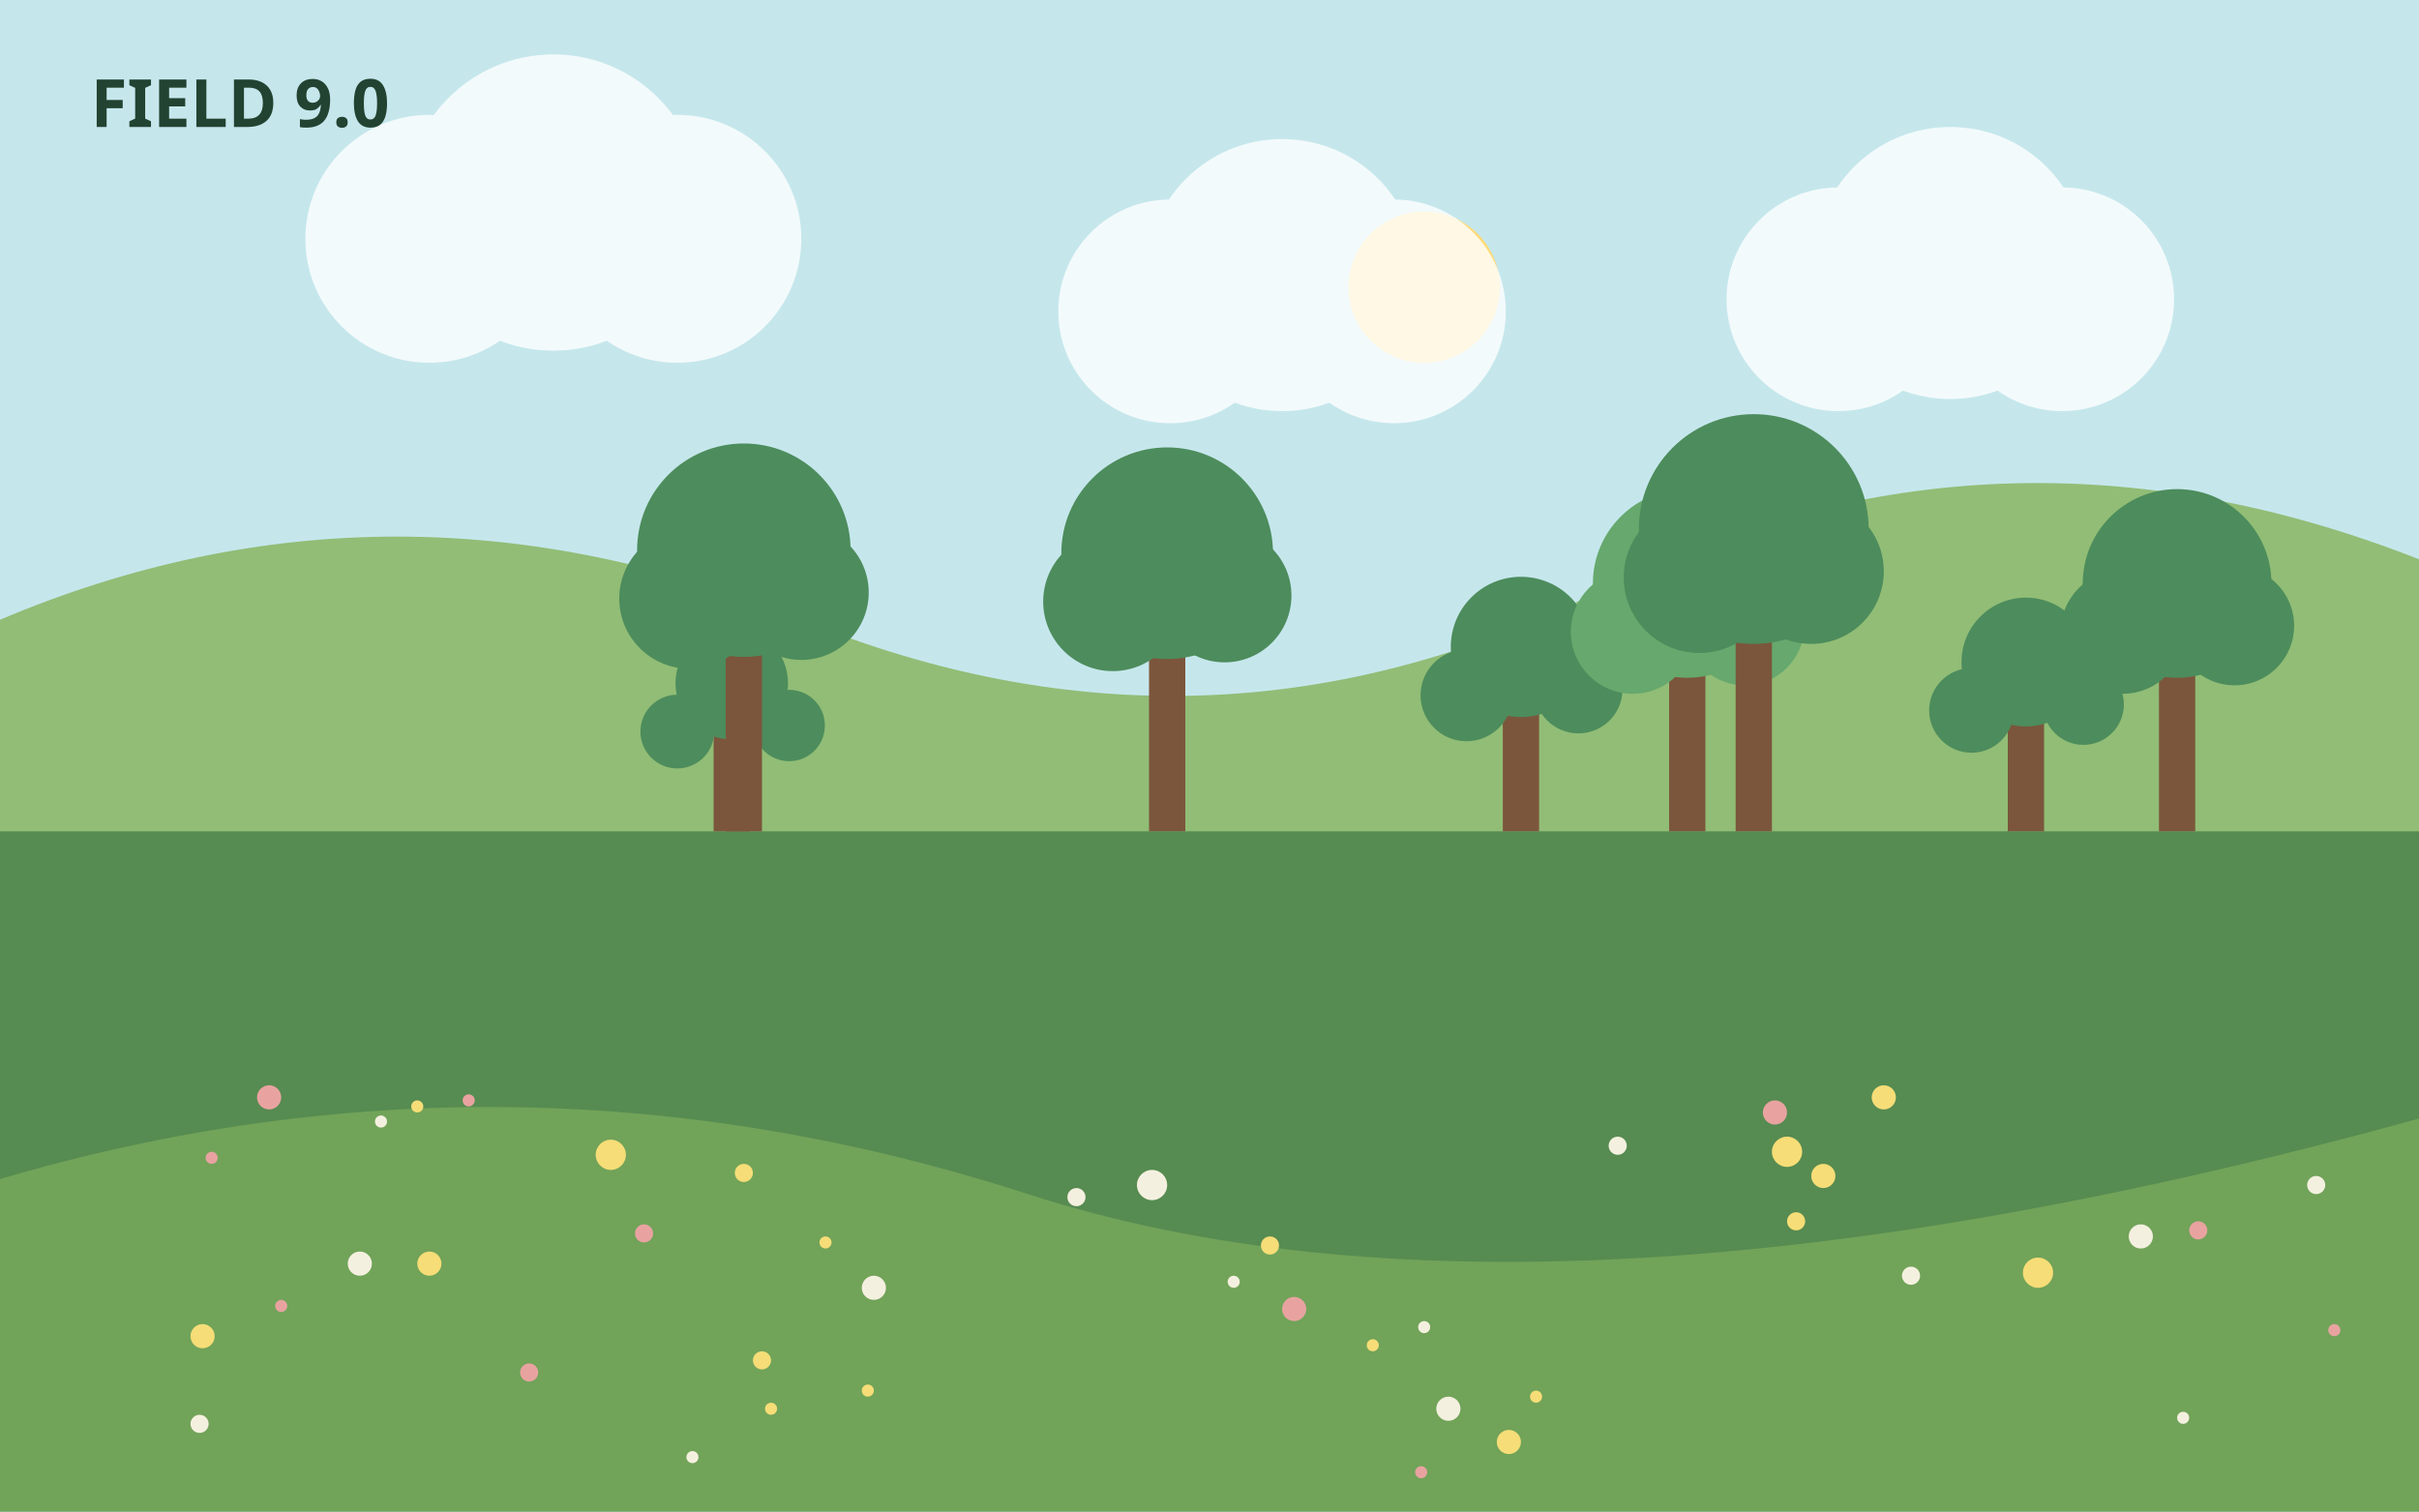
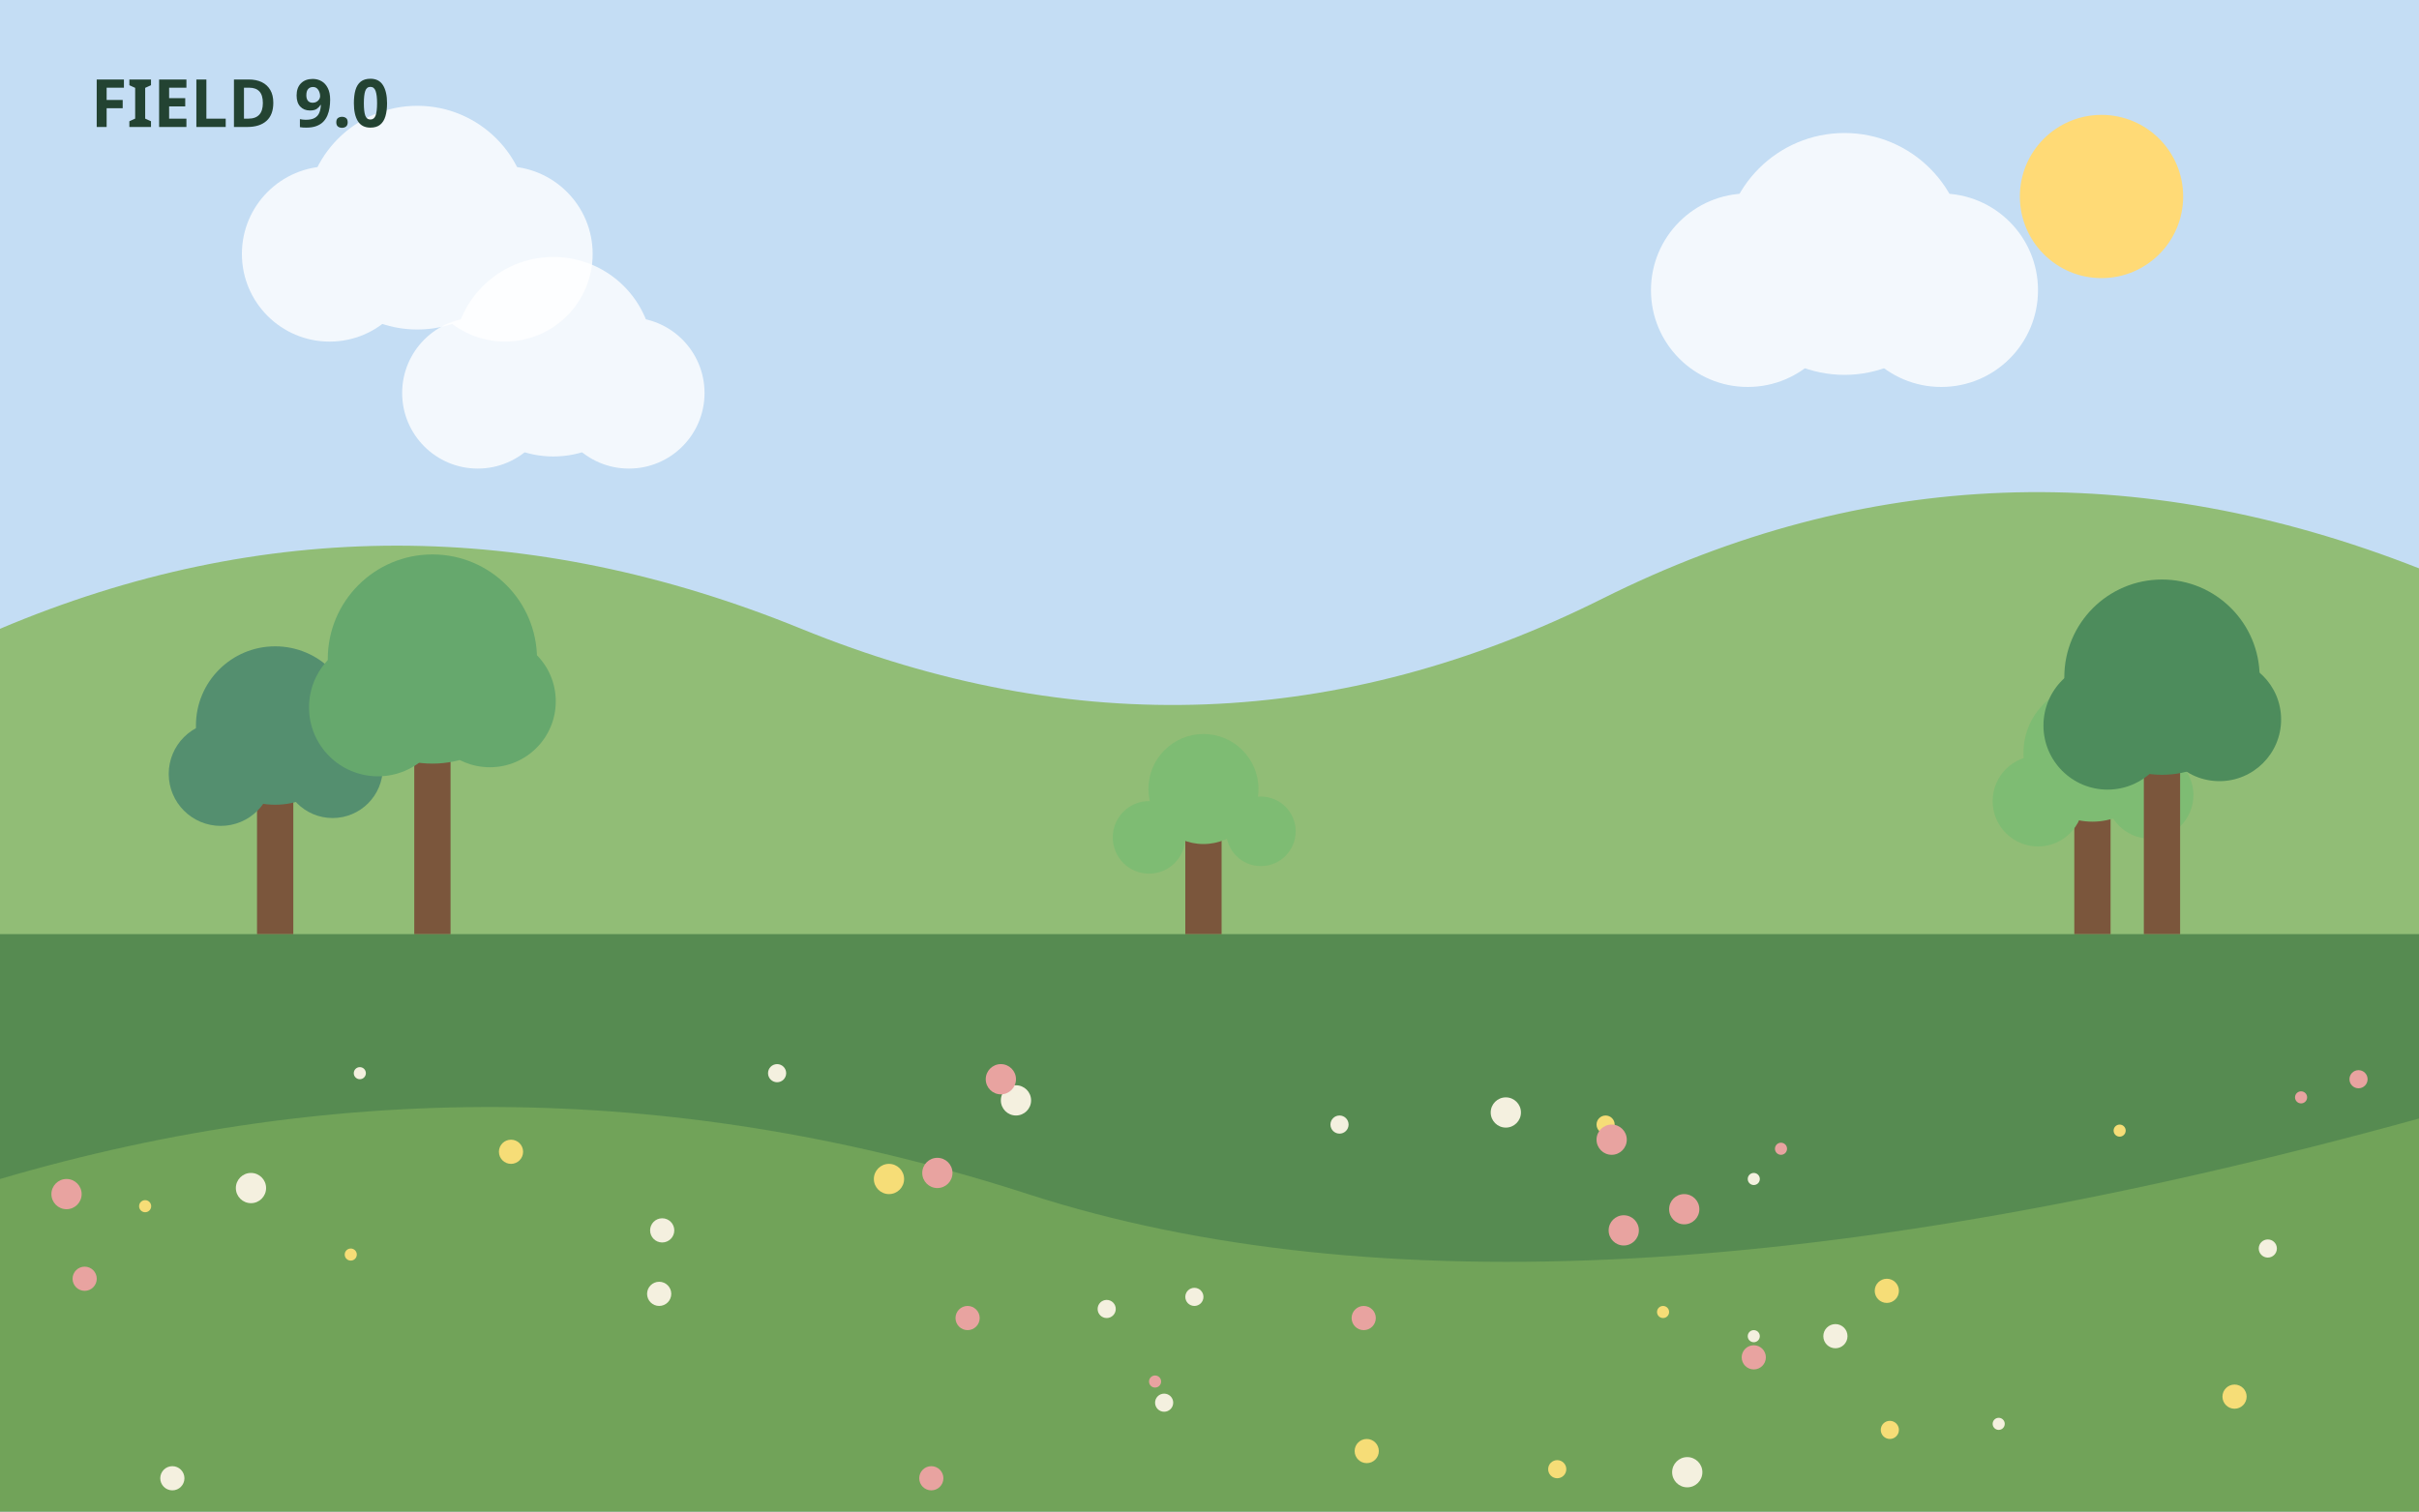
<svg xmlns="http://www.w3.org/2000/svg" width="800" height="500" viewBox="0 0 800 500">
-   <rect width="800" height="500" fill="#c5e7ec" />
-   <circle cx="471" cy="95" r="25" fill="#ffda76" />
+   <rect width="800" height="500" fill="#c4ddf4" />
+   <circle cx="695" cy="65" r="27" fill="#ffda76" />
  <g fill="#ffffff" opacity="0.8">
-     <circle cx="142" cy="79" r="41" />
-     <circle cx="183" cy="67" r="49" />
-     <circle cx="224" cy="79" r="41" />
+     <circle cx="158" cy="130" r="25" />
+     <circle cx="183" cy="118" r="33" />
+     <circle cx="208" cy="130" r="25" />
  </g>
  <g fill="#ffffff" opacity="0.8">
-     <circle cx="387" cy="103" r="37" />
-     <circle cx="424" cy="91" r="45" />
-     <circle cx="461" cy="103" r="37" />
+     <circle cx="578" cy="96" r="32" />
+     <circle cx="610" cy="84" r="40" />
+     <circle cx="642" cy="96" r="32" />
  </g>
  <g fill="#ffffff" opacity="0.8">
-     <circle cx="608" cy="99" r="37" />
-     <circle cx="645" cy="87" r="45" />
-     <circle cx="682" cy="99" r="37" />
+     <circle cx="109" cy="84" r="29" />
+     <circle cx="138" cy="72" r="37" />
+     <circle cx="167" cy="84" r="29" />
  </g>
-   <path d="M0 205 Q130 150 265 205 T530 195 T800 185 V340 H0Z" fill="#91bd76" />
-   <rect y="275" width="800" height="225" fill="#568b51" />
+   <path d="M0 208 Q130 153 265 208 T530 198 T800 188 V340 H0Z" fill="#91bd76" />
+   <rect y="309" width="800" height="191" fill="#568b51" />
  <path d="M0 390 Q170 340 340 395 T800 370 V500 H0Z" fill="#78a95b" opacity="0.78" />
-   <rect x="236" y="226" width="12" height="49" fill="#7b563c" stroke="none" />
-   <circle cx="242" cy="226" r="18.6" fill="#4d8c5c" stroke="none" />
-   <circle cx="224" cy="242" r="12.2" fill="#4d8c5c" stroke="none" />
-   <circle cx="261" cy="240" r="11.8" fill="#4d8c5c" stroke="none" />
-   <rect x="240" y="182" width="12" height="93" fill="#7b563c" stroke="none" />
-   <circle cx="246" cy="182" r="35.3" fill="#4d8c5c" stroke="none" />
-   <circle cx="228" cy="198" r="23.2" fill="#4d8c5c" stroke="none" />
-   <circle cx="265" cy="196" r="22.3" fill="#4d8c5c" stroke="none" />
-   <rect x="380" y="183" width="12" height="92" fill="#7b563c" stroke="none" />
-   <circle cx="386" cy="183" r="35.0" fill="#4d8c5c" stroke="none" />
-   <circle cx="368" cy="199" r="23.0" fill="#4d8c5c" stroke="none" />
-   <circle cx="405" cy="197" r="22.1" fill="#4d8c5c" stroke="none" />
-   <rect x="497" y="214" width="12" height="61" fill="#7b563c" stroke="none" />
-   <circle cx="503" cy="214" r="23.2" fill="#4d8c5c" stroke="none" />
-   <circle cx="485" cy="230" r="15.2" fill="#4d8c5c" stroke="none" />
-   <circle cx="522" cy="228" r="14.6" fill="#4d8c5c" stroke="none" />
-   <rect x="552" y="193" width="12" height="82" fill="#7b563c" stroke="none" />
-   <circle cx="558" cy="193" r="31.2" fill="#66a86d" stroke="none" />
-   <circle cx="540" cy="209" r="20.5" fill="#66a86d" stroke="none" />
-   <circle cx="577" cy="207" r="19.7" fill="#66a86d" stroke="none" />
-   <rect x="574" y="175" width="12" height="100" fill="#7b563c" stroke="none" />
-   <circle cx="580" cy="175" r="38.0" fill="#4d8c5c" stroke="none" />
-   <circle cx="562" cy="191" r="25.0" fill="#4d8c5c" stroke="none" />
-   <circle cx="599" cy="189" r="24.0" fill="#4d8c5c" stroke="none" />
-   <rect x="664" y="219" width="12" height="56" fill="#7b563c" stroke="none" />
-   <circle cx="670" cy="219" r="21.3" fill="#4d8c5c" stroke="none" />
-   <circle cx="652" cy="235" r="14.0" fill="#4d8c5c" stroke="none" />
-   <circle cx="689" cy="233" r="13.4" fill="#4d8c5c" stroke="none" />
-   <rect x="714" y="193" width="12" height="82" fill="#7b563c" stroke="none" />
-   <circle cx="720" cy="193" r="31.2" fill="#4d8c5c" stroke="none" />
-   <circle cx="702" cy="209" r="20.5" fill="#4d8c5c" stroke="none" />
-   <circle cx="739" cy="207" r="19.7" fill="#4d8c5c" stroke="none" />
-   <circle cx="66" cy="471" r="3" fill="#f4f0df" />
-   <circle cx="119" cy="418" r="4" fill="#f4f0df" />
-   <circle cx="93" cy="432" r="2" fill="#e8a3a0" />
-   <circle cx="138" cy="366" r="2" fill="#f6dd77" />
-   <circle cx="623" cy="363" r="4" fill="#f6dd77" />
-   <circle cx="381" cy="392" r="5" fill="#f4f0df" />
-   <circle cx="175" cy="454" r="3" fill="#e8a3a0" />
-   <circle cx="202" cy="382" r="5" fill="#f6dd77" />
-   <circle cx="142" cy="418" r="4" fill="#f6dd77" />
-   <circle cx="632" cy="422" r="3" fill="#f4f0df" />
-   <circle cx="603" cy="389" r="4" fill="#f6dd77" />
-   <circle cx="772" cy="440" r="2" fill="#e8a3a0" />
-   <circle cx="289" cy="426" r="4" fill="#f4f0df" />
-   <circle cx="229" cy="482" r="2" fill="#f4f0df" />
-   <circle cx="508" cy="462" r="2" fill="#f6dd77" />
-   <circle cx="287" cy="460" r="2" fill="#f6dd77" />
-   <circle cx="471" cy="439" r="2" fill="#f4f0df" />
-   <circle cx="587" cy="368" r="4" fill="#e8a3a0" />
-   <circle cx="535" cy="379" r="3" fill="#f4f0df" />
-   <circle cx="70" cy="383" r="2" fill="#e8a3a0" />
-   <circle cx="408" cy="424" r="2" fill="#f4f0df" />
-   <circle cx="479" cy="466" r="4" fill="#f4f0df" />
-   <circle cx="420" cy="412" r="3" fill="#f6dd77" />
-   <circle cx="89" cy="363" r="4" fill="#e8a3a0" />
-   <circle cx="766" cy="392" r="3" fill="#f4f0df" />
-   <circle cx="356" cy="396" r="3" fill="#f4f0df" />
-   <circle cx="428" cy="433" r="4" fill="#e8a3a0" />
-   <circle cx="722" cy="469" r="2" fill="#f4f0df" />
-   <circle cx="246" cy="388" r="3" fill="#f6dd77" />
-   <circle cx="273" cy="411" r="2" fill="#f6dd77" />
-   <circle cx="470" cy="487" r="2" fill="#e8a3a0" />
-   <circle cx="727" cy="407" r="3" fill="#e8a3a0" />
-   <circle cx="255" cy="466" r="2" fill="#f6dd77" />
-   <circle cx="594" cy="404" r="3" fill="#f6dd77" />
-   <circle cx="454" cy="445" r="2" fill="#f6dd77" />
-   <circle cx="708" cy="409" r="4" fill="#f4f0df" />
-   <circle cx="126" cy="371" r="2" fill="#f4f0df" />
-   <circle cx="90" cy="363" r="2" fill="#e8a3a0" />
-   <circle cx="67" cy="442" r="4" fill="#f6dd77" />
-   <circle cx="155" cy="364" r="2" fill="#e8a3a0" />
-   <circle cx="252" cy="450" r="3" fill="#f6dd77" />
-   <circle cx="213" cy="408" r="3" fill="#e8a3a0" />
-   <circle cx="591" cy="381" r="5" fill="#f6dd77" />
-   <circle cx="499" cy="477" r="4" fill="#f6dd77" />
-   <circle cx="674" cy="421" r="5" fill="#f6dd77" />
+   <rect x="85" y="240" width="12" height="69" fill="#7b563c" stroke="none" />
+   <circle cx="91" cy="240" r="26.2" fill="#548f6f" stroke="none" />
+   <circle cx="73" cy="256" r="17.2" fill="#548f6f" stroke="none" />
+   <circle cx="110" cy="254" r="16.6" fill="#548f6f" stroke="none" />
+   <rect x="137" y="218" width="12" height="91" fill="#7b563c" stroke="none" />
+   <circle cx="143" cy="218" r="34.6" fill="#66a86d" stroke="none" />
+   <circle cx="125" cy="234" r="22.8" fill="#66a86d" stroke="none" />
+   <circle cx="162" cy="232" r="21.8" fill="#66a86d" stroke="none" />
+   <rect x="392" y="261" width="12" height="48" fill="#7b563c" stroke="none" />
+   <circle cx="398" cy="261" r="18.2" fill="#7ebc73" stroke="none" />
+   <circle cx="380" cy="277" r="12.0" fill="#7ebc73" stroke="none" />
+   <circle cx="417" cy="275" r="11.5" fill="#7ebc73" stroke="none" />
+   <rect x="686" y="249" width="12" height="60" fill="#7b563c" stroke="none" />
+   <circle cx="692" cy="249" r="22.8" fill="#7ebc73" stroke="none" />
+   <circle cx="674" cy="265" r="15.0" fill="#7ebc73" stroke="none" />
+   <circle cx="711" cy="263" r="14.4" fill="#7ebc73" stroke="none" />
+   <rect x="709" y="224" width="12" height="85" fill="#7b563c" stroke="none" />
+   <circle cx="715" cy="224" r="32.3" fill="#4d8c5c" stroke="none" />
+   <circle cx="697" cy="240" r="21.2" fill="#4d8c5c" stroke="none" />
+   <circle cx="734" cy="238" r="20.4" fill="#4d8c5c" stroke="none" />
+   <circle cx="366" cy="433" r="3" fill="#f4f0df" />
+   <circle cx="661" cy="471" r="2" fill="#f4f0df" />
+   <circle cx="515" cy="486" r="3" fill="#f6dd77" />
+   <circle cx="310" cy="388" r="5" fill="#e8a3a0" />
+   <circle cx="780" cy="357" r="3" fill="#e8a3a0" />
+   <circle cx="750" cy="413" r="3" fill="#f4f0df" />
+   <circle cx="116" cy="415" r="2" fill="#f6dd77" />
+   <circle cx="557" cy="400" r="5" fill="#e8a3a0" />
+   <circle cx="589" cy="380" r="2" fill="#e8a3a0" />
+   <circle cx="22" cy="395" r="5" fill="#e8a3a0" />
+   <circle cx="257" cy="355" r="3" fill="#f4f0df" />
+   <circle cx="336" cy="364" r="5" fill="#f4f0df" />
+   <circle cx="443" cy="372" r="3" fill="#f4f0df" />
+   <circle cx="701" cy="374" r="2" fill="#f6dd77" />
+   <circle cx="531" cy="372" r="3" fill="#f6dd77" />
+   <circle cx="48" cy="399" r="2" fill="#f6dd77" />
+   <circle cx="739" cy="462" r="4" fill="#f6dd77" />
+   <circle cx="624" cy="427" r="4" fill="#f6dd77" />
+   <circle cx="28" cy="423" r="4" fill="#e8a3a0" />
+   <circle cx="533" cy="377" r="5" fill="#e8a3a0" />
+   <circle cx="761" cy="363" r="2" fill="#e8a3a0" />
+   <circle cx="537" cy="407" r="5" fill="#e8a3a0" />
+   <circle cx="320" cy="436" r="4" fill="#e8a3a0" />
+   <circle cx="119" cy="355" r="2" fill="#f4f0df" />
+   <circle cx="395" cy="429" r="3" fill="#f4f0df" />
+   <circle cx="452" cy="480" r="4" fill="#f6dd77" />
+   <circle cx="218" cy="428" r="4" fill="#f4f0df" />
+   <circle cx="625" cy="473" r="3" fill="#f6dd77" />
+   <circle cx="558" cy="487" r="5" fill="#f4f0df" />
+   <circle cx="308" cy="489" r="4" fill="#e8a3a0" />
+   <circle cx="385" cy="464" r="3" fill="#f4f0df" />
+   <circle cx="451" cy="436" r="4" fill="#e8a3a0" />
+   <circle cx="57" cy="489" r="4" fill="#f4f0df" />
+   <circle cx="169" cy="381" r="4" fill="#f6dd77" />
+   <circle cx="219" cy="407" r="4" fill="#f4f0df" />
+   <circle cx="382" cy="457" r="2" fill="#e8a3a0" />
+   <circle cx="83" cy="393" r="5" fill="#f4f0df" />
+   <circle cx="580" cy="449" r="4" fill="#e8a3a0" />
+   <circle cx="294" cy="390" r="5" fill="#f6dd77" />
+   <circle cx="550" cy="434" r="2" fill="#f6dd77" />
+   <circle cx="607" cy="442" r="4" fill="#f4f0df" />
+   <circle cx="498" cy="368" r="5" fill="#f4f0df" />
+   <circle cx="580" cy="390" r="2" fill="#f4f0df" />
+   <circle cx="331" cy="357" r="5" fill="#e8a3a0" />
+   <circle cx="580" cy="442" r="2" fill="#f4f0df" />
  <text x="30" y="42" fill="#234332" font-family="sans-serif" font-size="22" font-weight="700">FIELD 9.0</text>
</svg>
